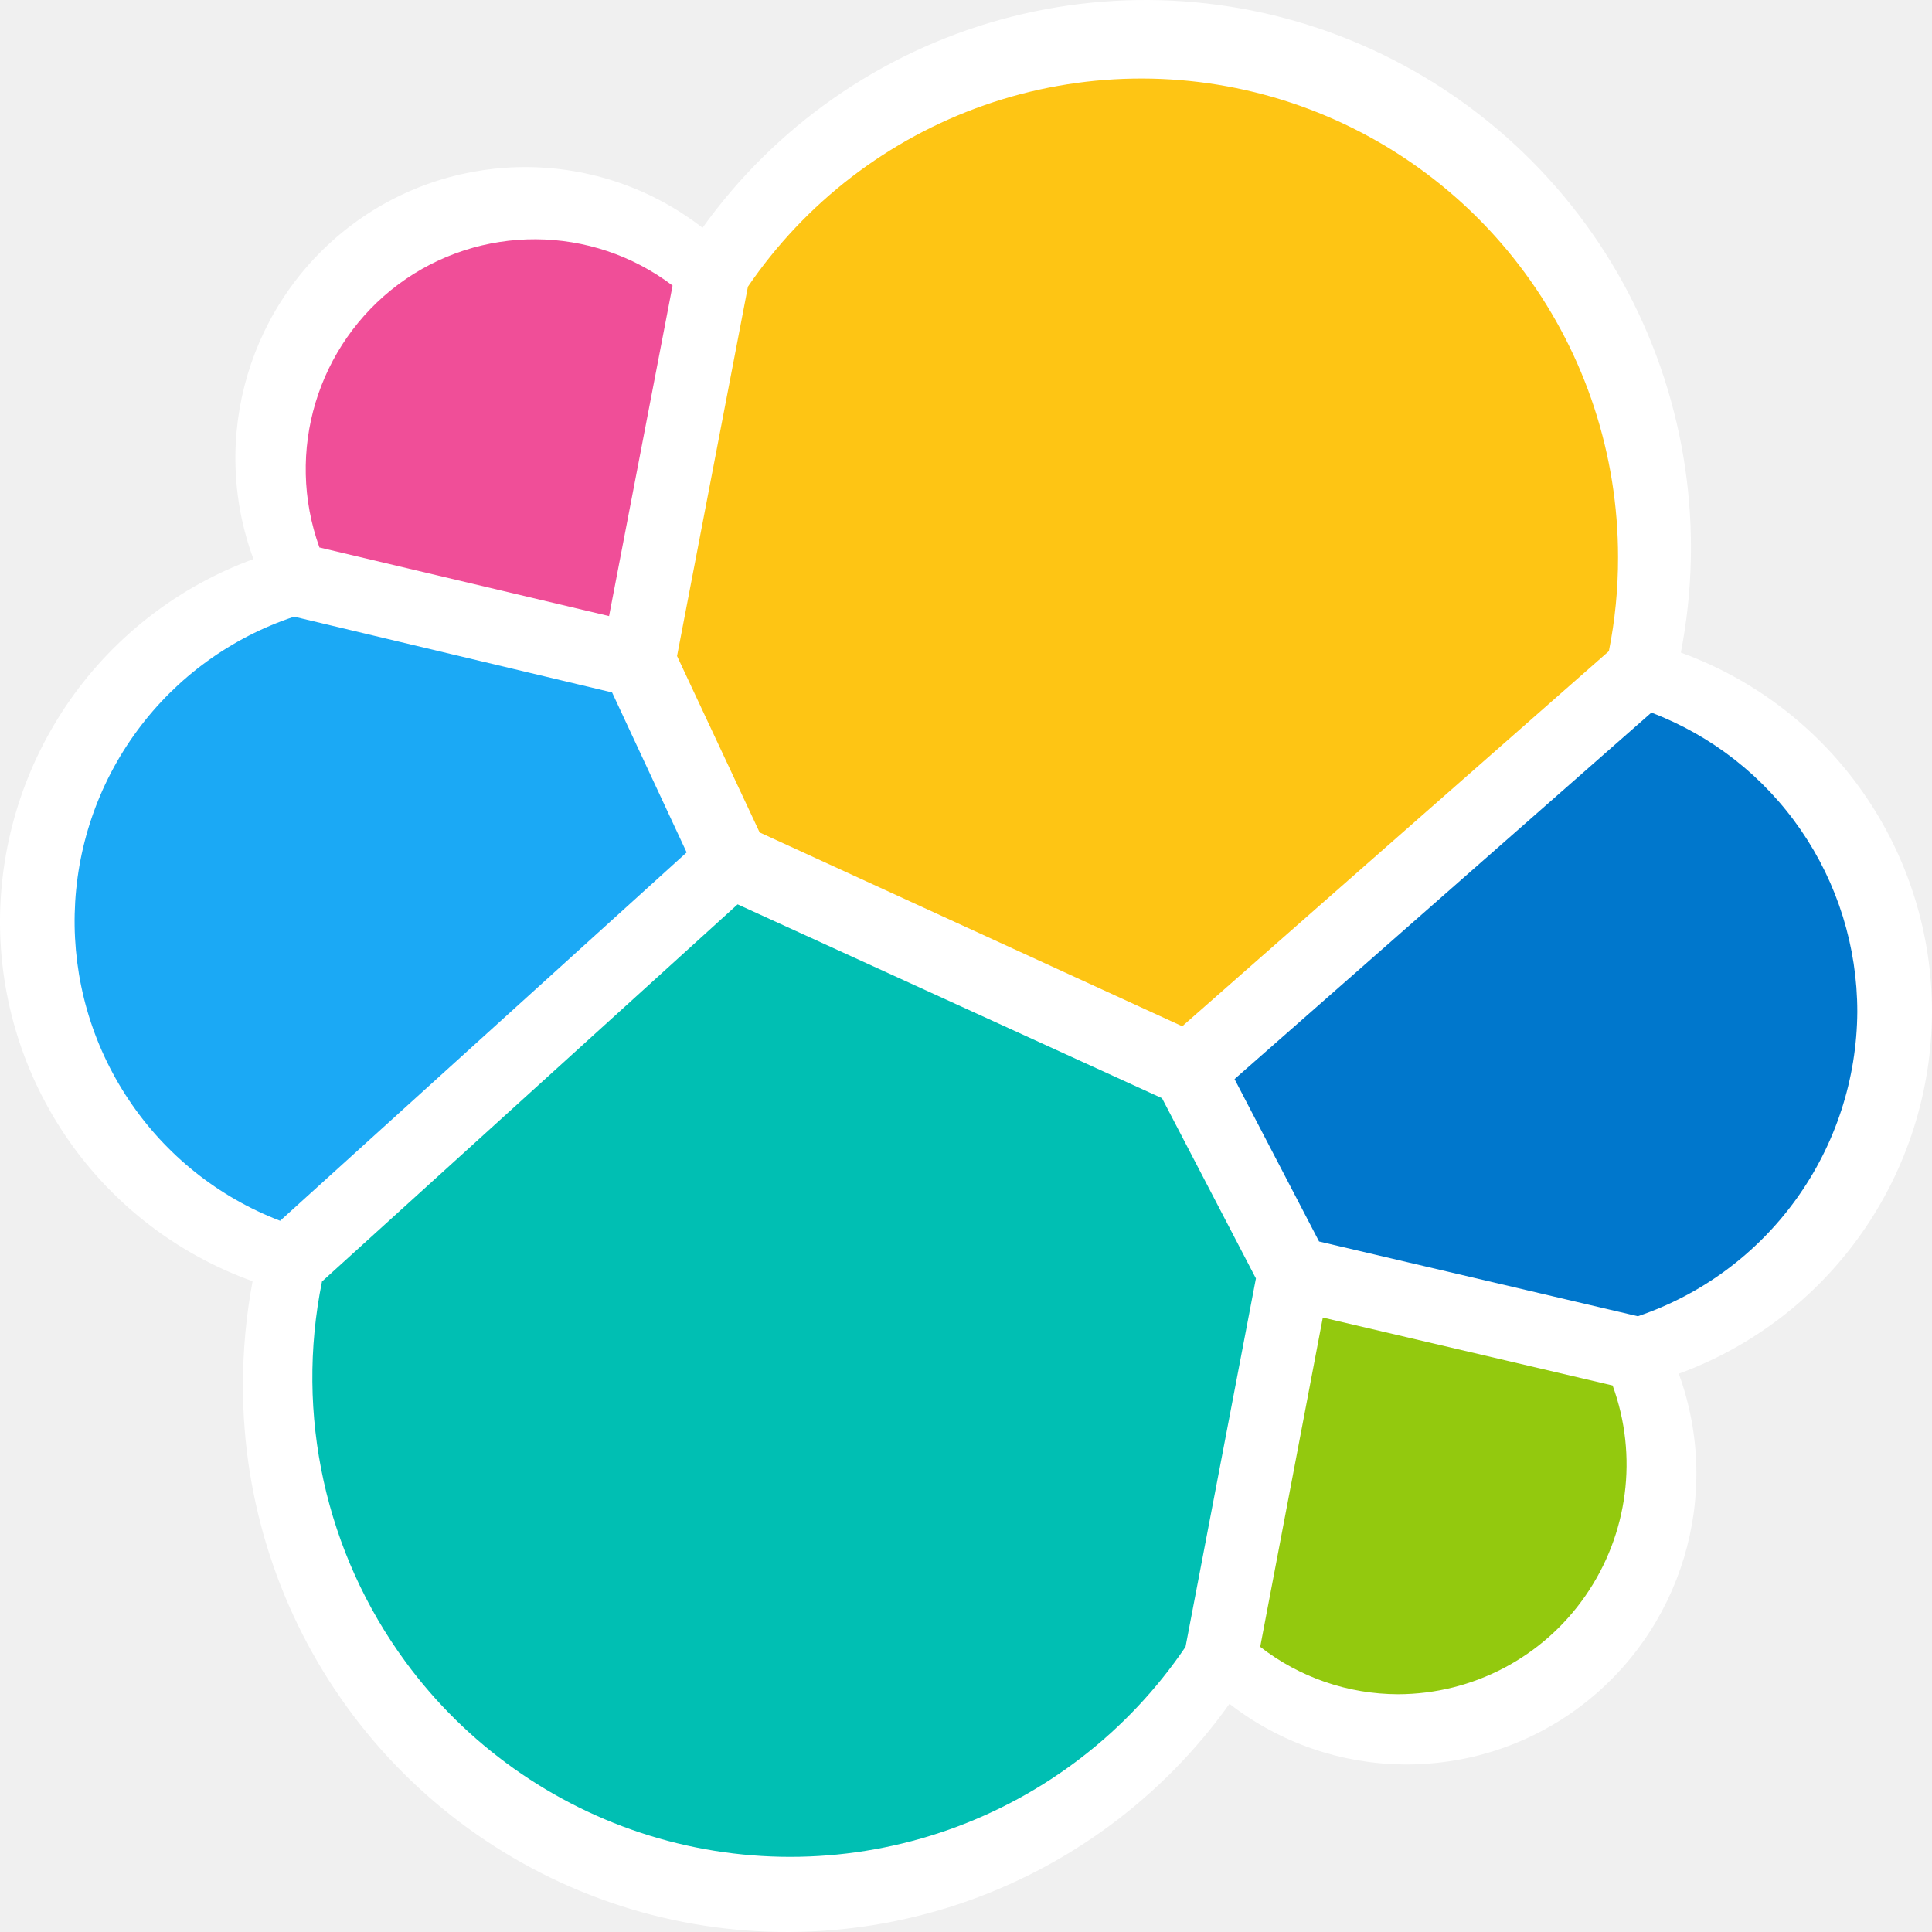
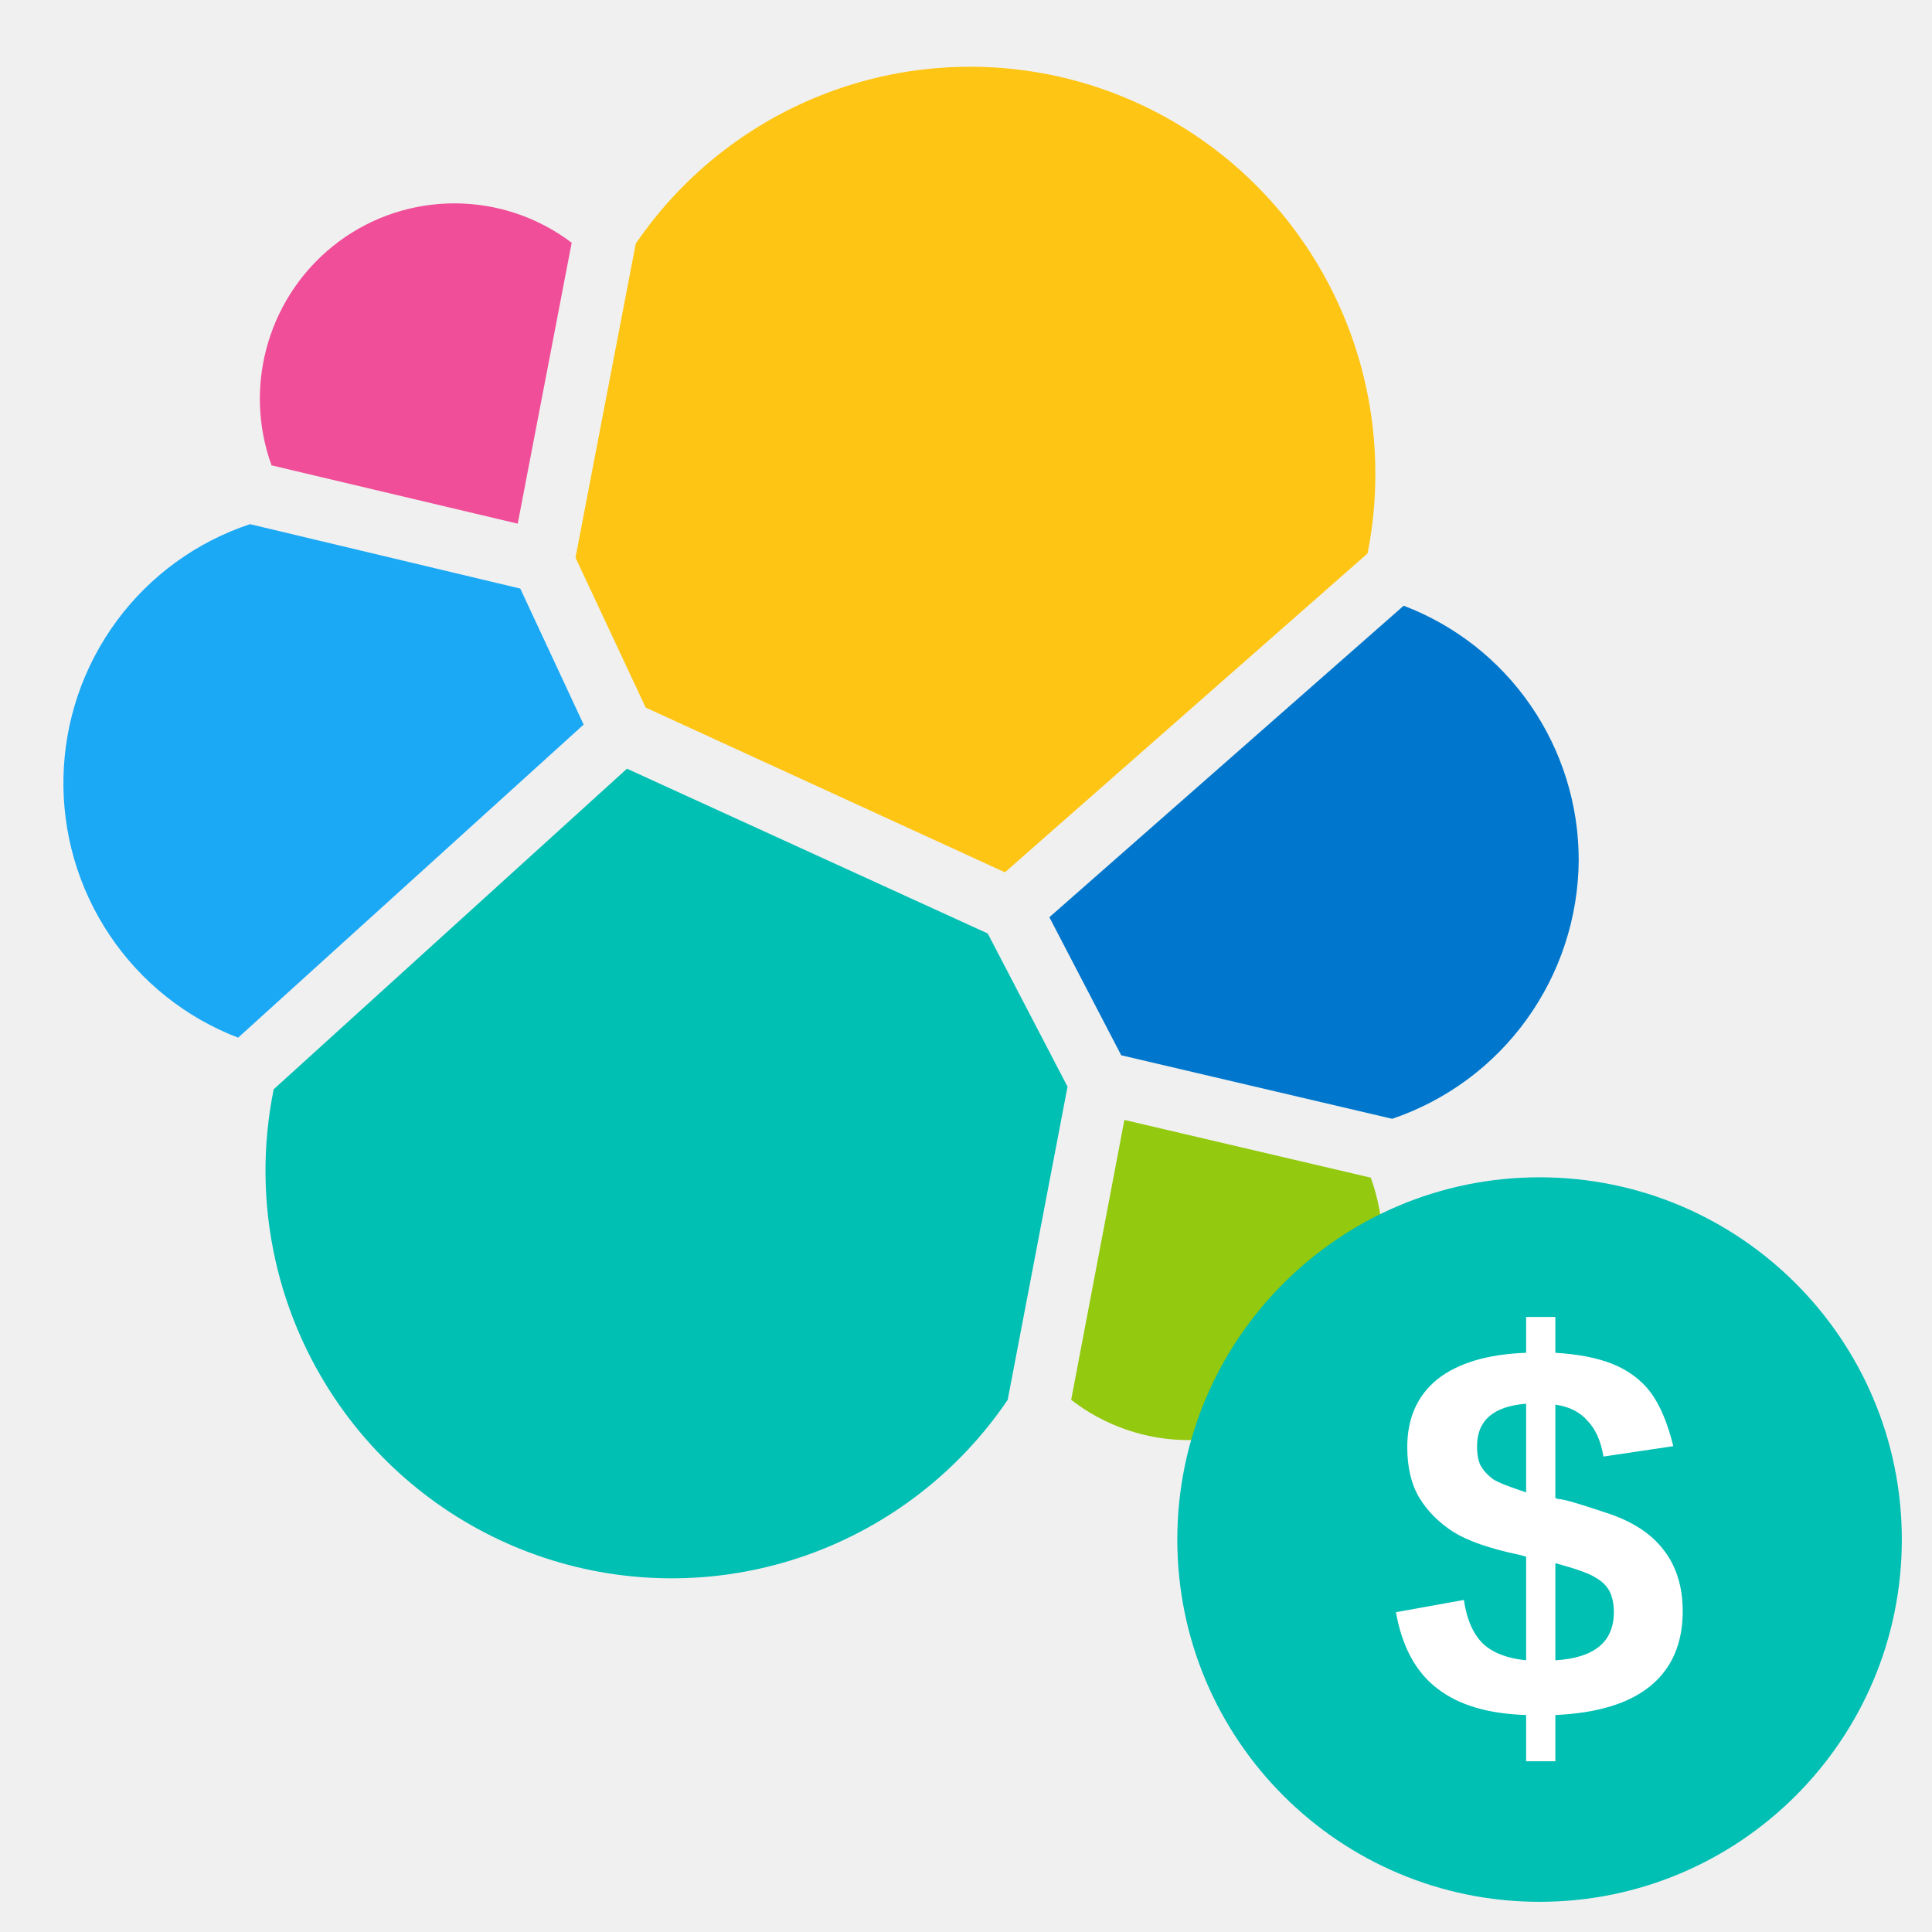
- <svg xmlns="http://www.w3.org/2000/svg" width="32" height="32" fill="none" viewBox="0 0 32 32" class="euiIcon euiIcon--xxLarge" focusable="false" role="img" aria-hidden="true">
-   <path fill="#FFF" d="M32 16.77a6.334 6.334 0 00-1.14-3.641 6.298 6.298 0 00-3.02-2.32 9.098 9.098 0 00-.873-5.965A9.05 9.05 0 0022.56.746a9.007 9.007 0 00-5.994-.419 9.037 9.037 0 00-4.93 3.446 4.789 4.789 0 00-5.78-.07A4.833 4.833 0 004.198 9.26a6.384 6.384 0 00-3.035 2.33A6.42 6.42 0 000 15.242 6.341 6.341 0 001.145 18.9a6.305 6.305 0 003.039 2.321 9.334 9.334 0 00-.16 1.725 9.067 9.067 0 001.727 5.333 9.014 9.014 0 004.526 3.287 8.982 8.982 0 005.587-.023 9.016 9.016 0 004.5-3.322 4.789 4.789 0 005.77.074 4.833 4.833 0 001.672-5.542 6.383 6.383 0 003.032-2.331A6.419 6.419 0 0032 16.77z" />
-   <path fill="#FEC514" d="M12.58 13.787l7.002 3.211 7.066-6.213a7.854 7.854 0 00.152-1.557 7.944 7.944 0 00-1.54-4.704 7.897 7.897 0 00-4.02-2.869 7.87 7.87 0 00-4.932.086 7.9 7.9 0 00-3.92 3.007l-1.174 6.118 1.367 2.92z" />
-   <path fill="#00BFB3" d="M5.333 21.228A7.964 7.964 0 006.72 27.53a7.918 7.918 0 004.04 2.874 7.89 7.89 0 004.95-.097 7.921 7.921 0 003.926-3.03l1.166-6.102-1.555-2.985-7.03-3.211-6.885 6.248z" />
-   <path fill="#F04E98" d="M5.288 9.067l4.8 1.137L11.14 4.73a3.785 3.785 0 00-4.538-.023A3.82 3.82 0 005.29 9.065" />
-   <path fill="#1BA9F5" d="M4.872 10.214a5.294 5.294 0 00-2.595 1.882 5.324 5.324 0 00-.142 6.124 5.287 5.287 0 002.505 2l6.733-6.101-1.235-2.65-5.266-1.255z" />
-   <path fill="#93C90E" d="M20.873 27.277a3.737 3.737 0 002.285.785 3.783 3.783 0 003.101-1.63 3.813 3.813 0 00.451-3.484l-4.8-1.125-1.037 5.454z" />
-   <path fill="#07C" d="M21.848 20.563l5.28 1.238a5.34 5.34 0 002.622-1.938 5.37 5.37 0 001.013-3.106 5.312 5.312 0 00-.936-3.01 5.283 5.283 0 00-2.475-1.944l-6.904 6.07 1.4 2.69z" />
+ <svg xmlns="http://www.w3.org/2000/svg" width="32" height="32" fill="none" viewBox="0 0 32 32" focusable="false" role="img" aria-hidden="true">
+   <g transform="translate(0, 0) scale(0.85)">
+     <path fill="#FEC514" d="M12.58 13.787l7.002 3.211 7.066-6.213a7.854 7.854 0 00.152-1.557 7.944 7.944 0 00-1.54-4.704 7.897 7.897 0 00-4.02-2.869 7.87 7.87 0 00-4.932.086 7.9 7.9 0 00-3.92 3.007l-1.174 6.118 1.367 2.92z" />
+     <path fill="#00BFB3" d="M5.333 21.228A7.964 7.964 0 006.72 27.53a7.918 7.918 0 004.04 2.874 7.89 7.89 0 004.95-.097 7.921 7.921 0 003.926-3.03l1.166-6.102-1.555-2.985-7.03-3.211-6.885 6.248z" />
+     <path fill="#F04E98" d="M5.288 9.067l4.8 1.137L11.14 4.73a3.785 3.785 0 00-4.538-.023A3.82 3.82 0 005.29 9.065" />
+     <path fill="#1BA9F5" d="M4.872 10.214a5.294 5.294 0 00-2.595 1.882 5.324 5.324 0 00-.142 6.124 5.287 5.287 0 002.505 2l6.733-6.101-1.235-2.65-5.266-1.255z" />
+     <path fill="#93C90E" d="M20.873 27.277a3.737 3.737 0 002.285.785 3.783 3.783 0 003.101-1.63 3.813 3.813 0 00.451-3.484l-4.8-1.125-1.037 5.454z" />
+     <path fill="#07C" d="M21.848 20.563l5.28 1.238a5.34 5.34 0 002.622-1.938 5.37 5.37 0 001.013-3.106 5.312 5.312 0 00-.936-3.01 5.283 5.283 0 00-2.475-1.944l-6.904 6.07 1.4 2.69z" />
+   </g>
+   <circle cx="25.5" cy="25.5" r="6" fill="#00BFB3" />
+   <text x="25.5" y="28.5" text-anchor="middle" font-family="Arial, sans-serif" font-weight="bold" font-size="9" fill="#FFFFFF">$</text>
</svg>
